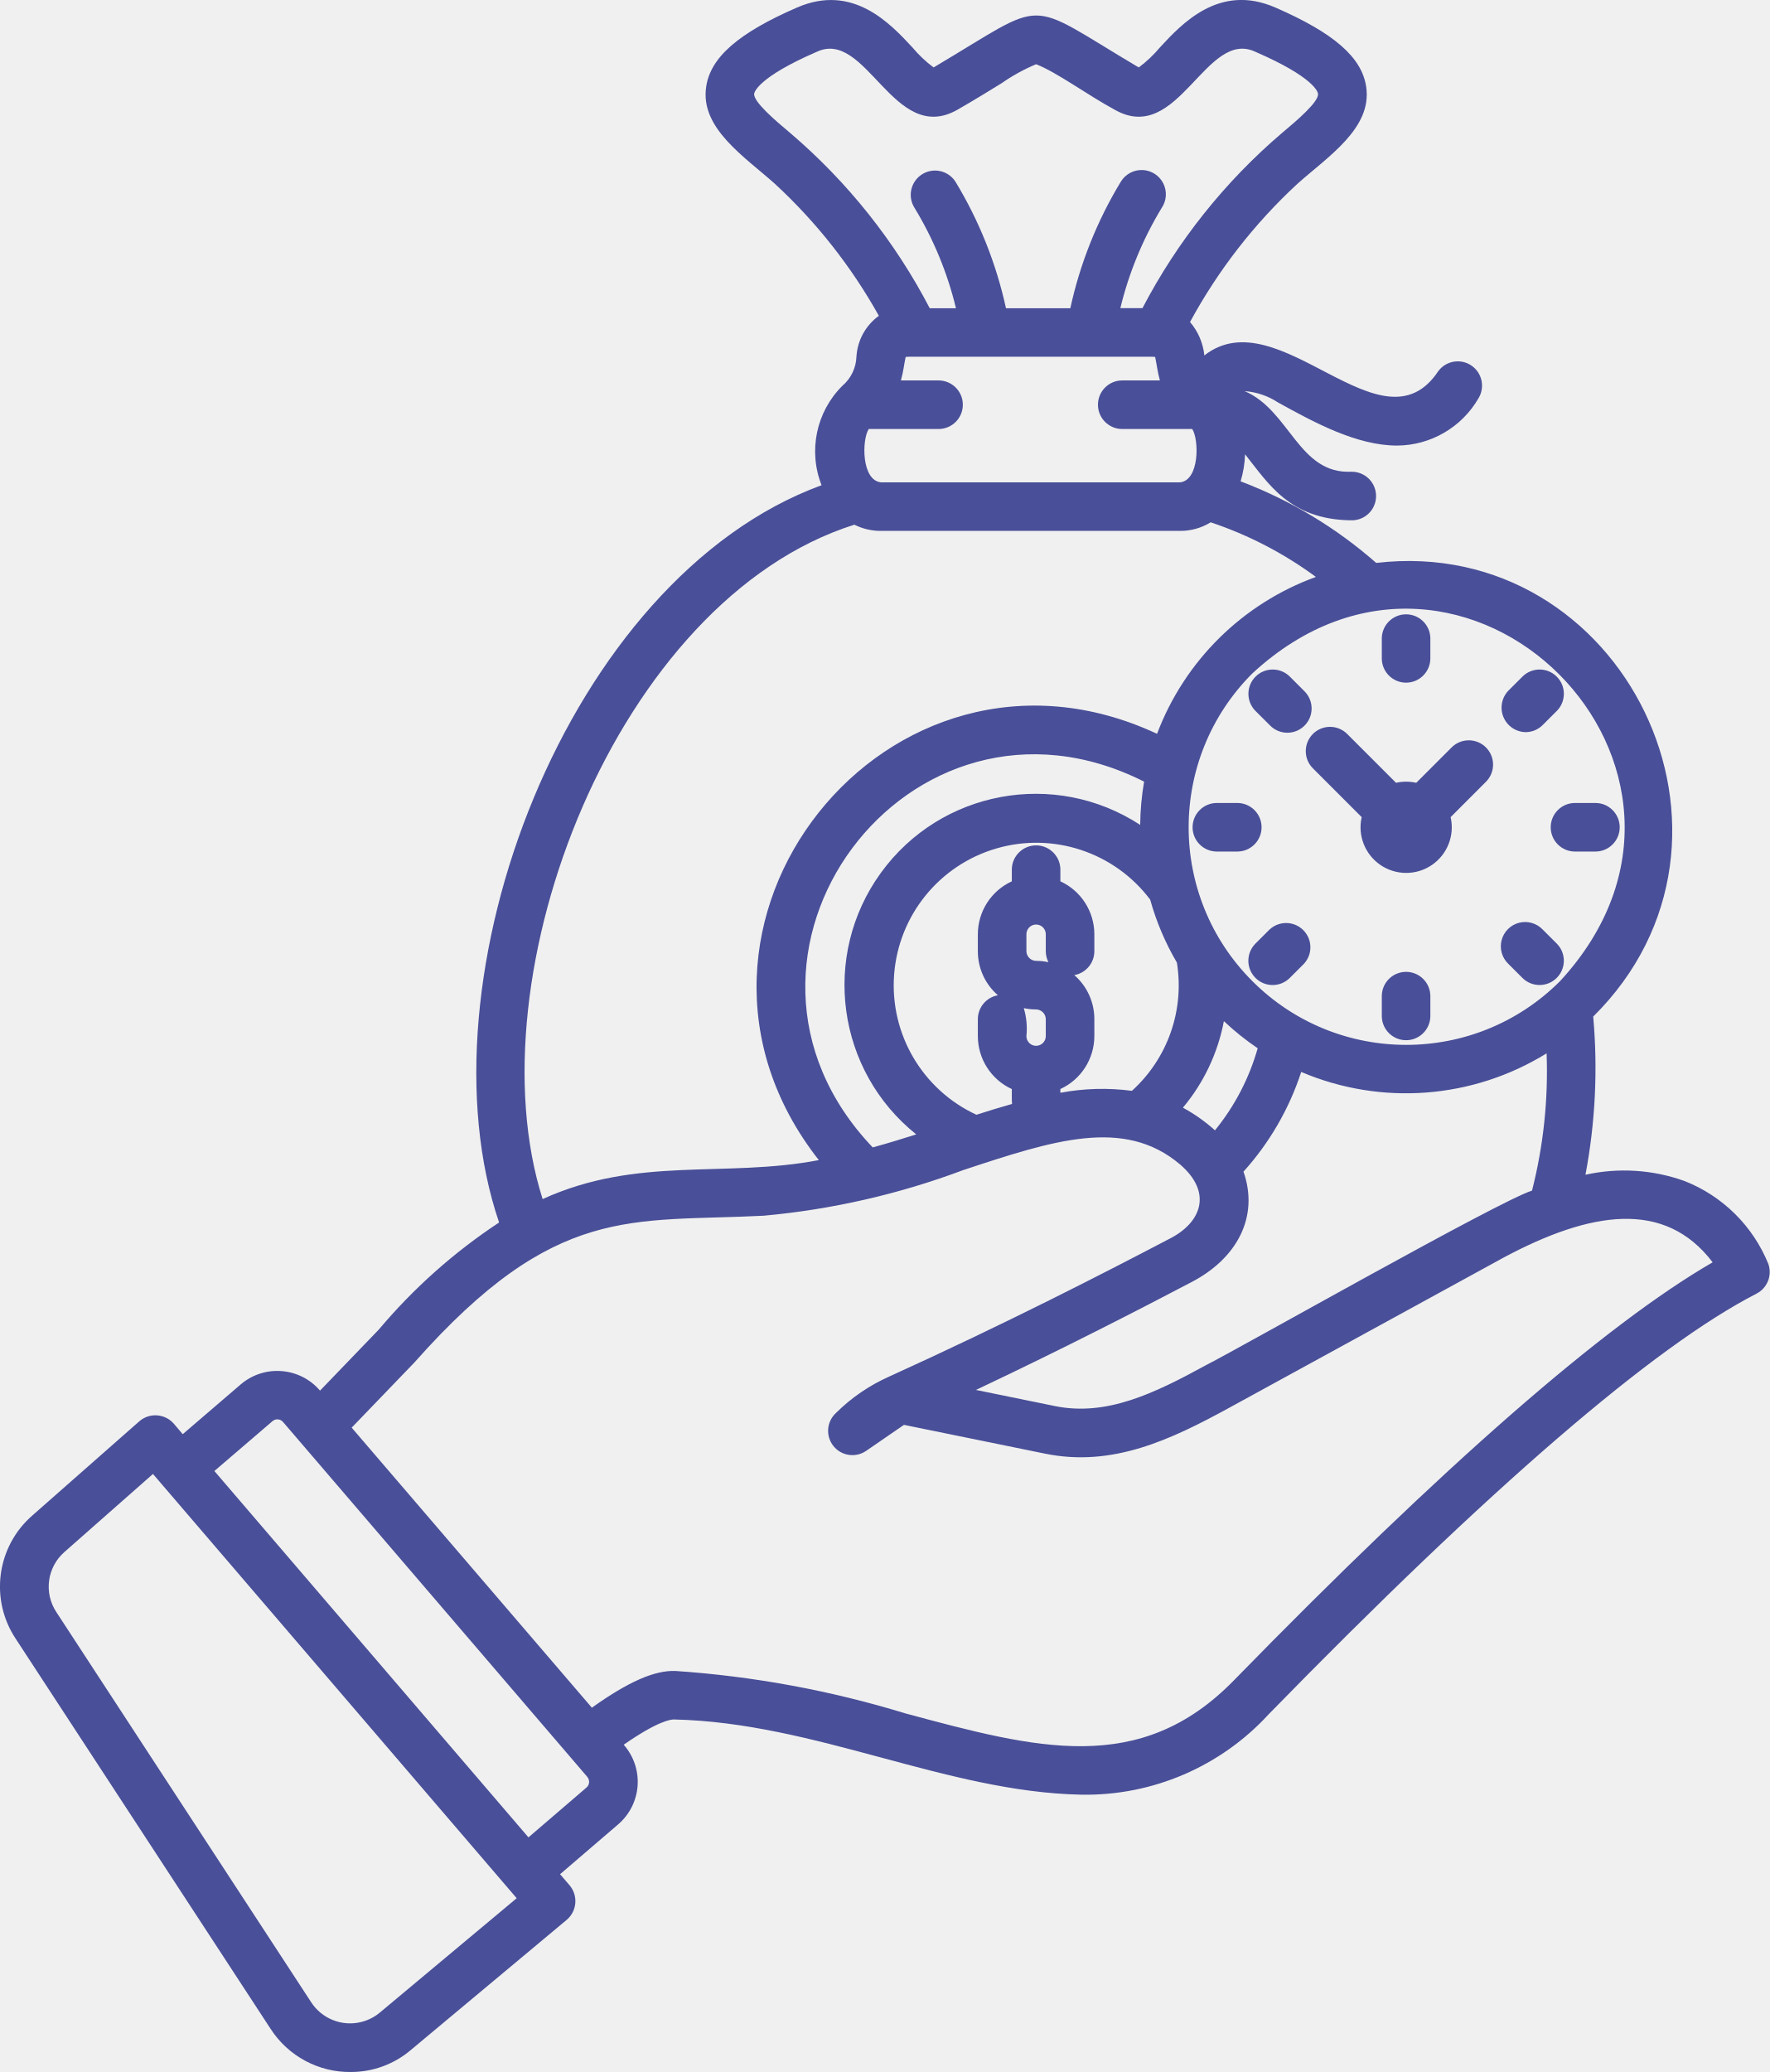
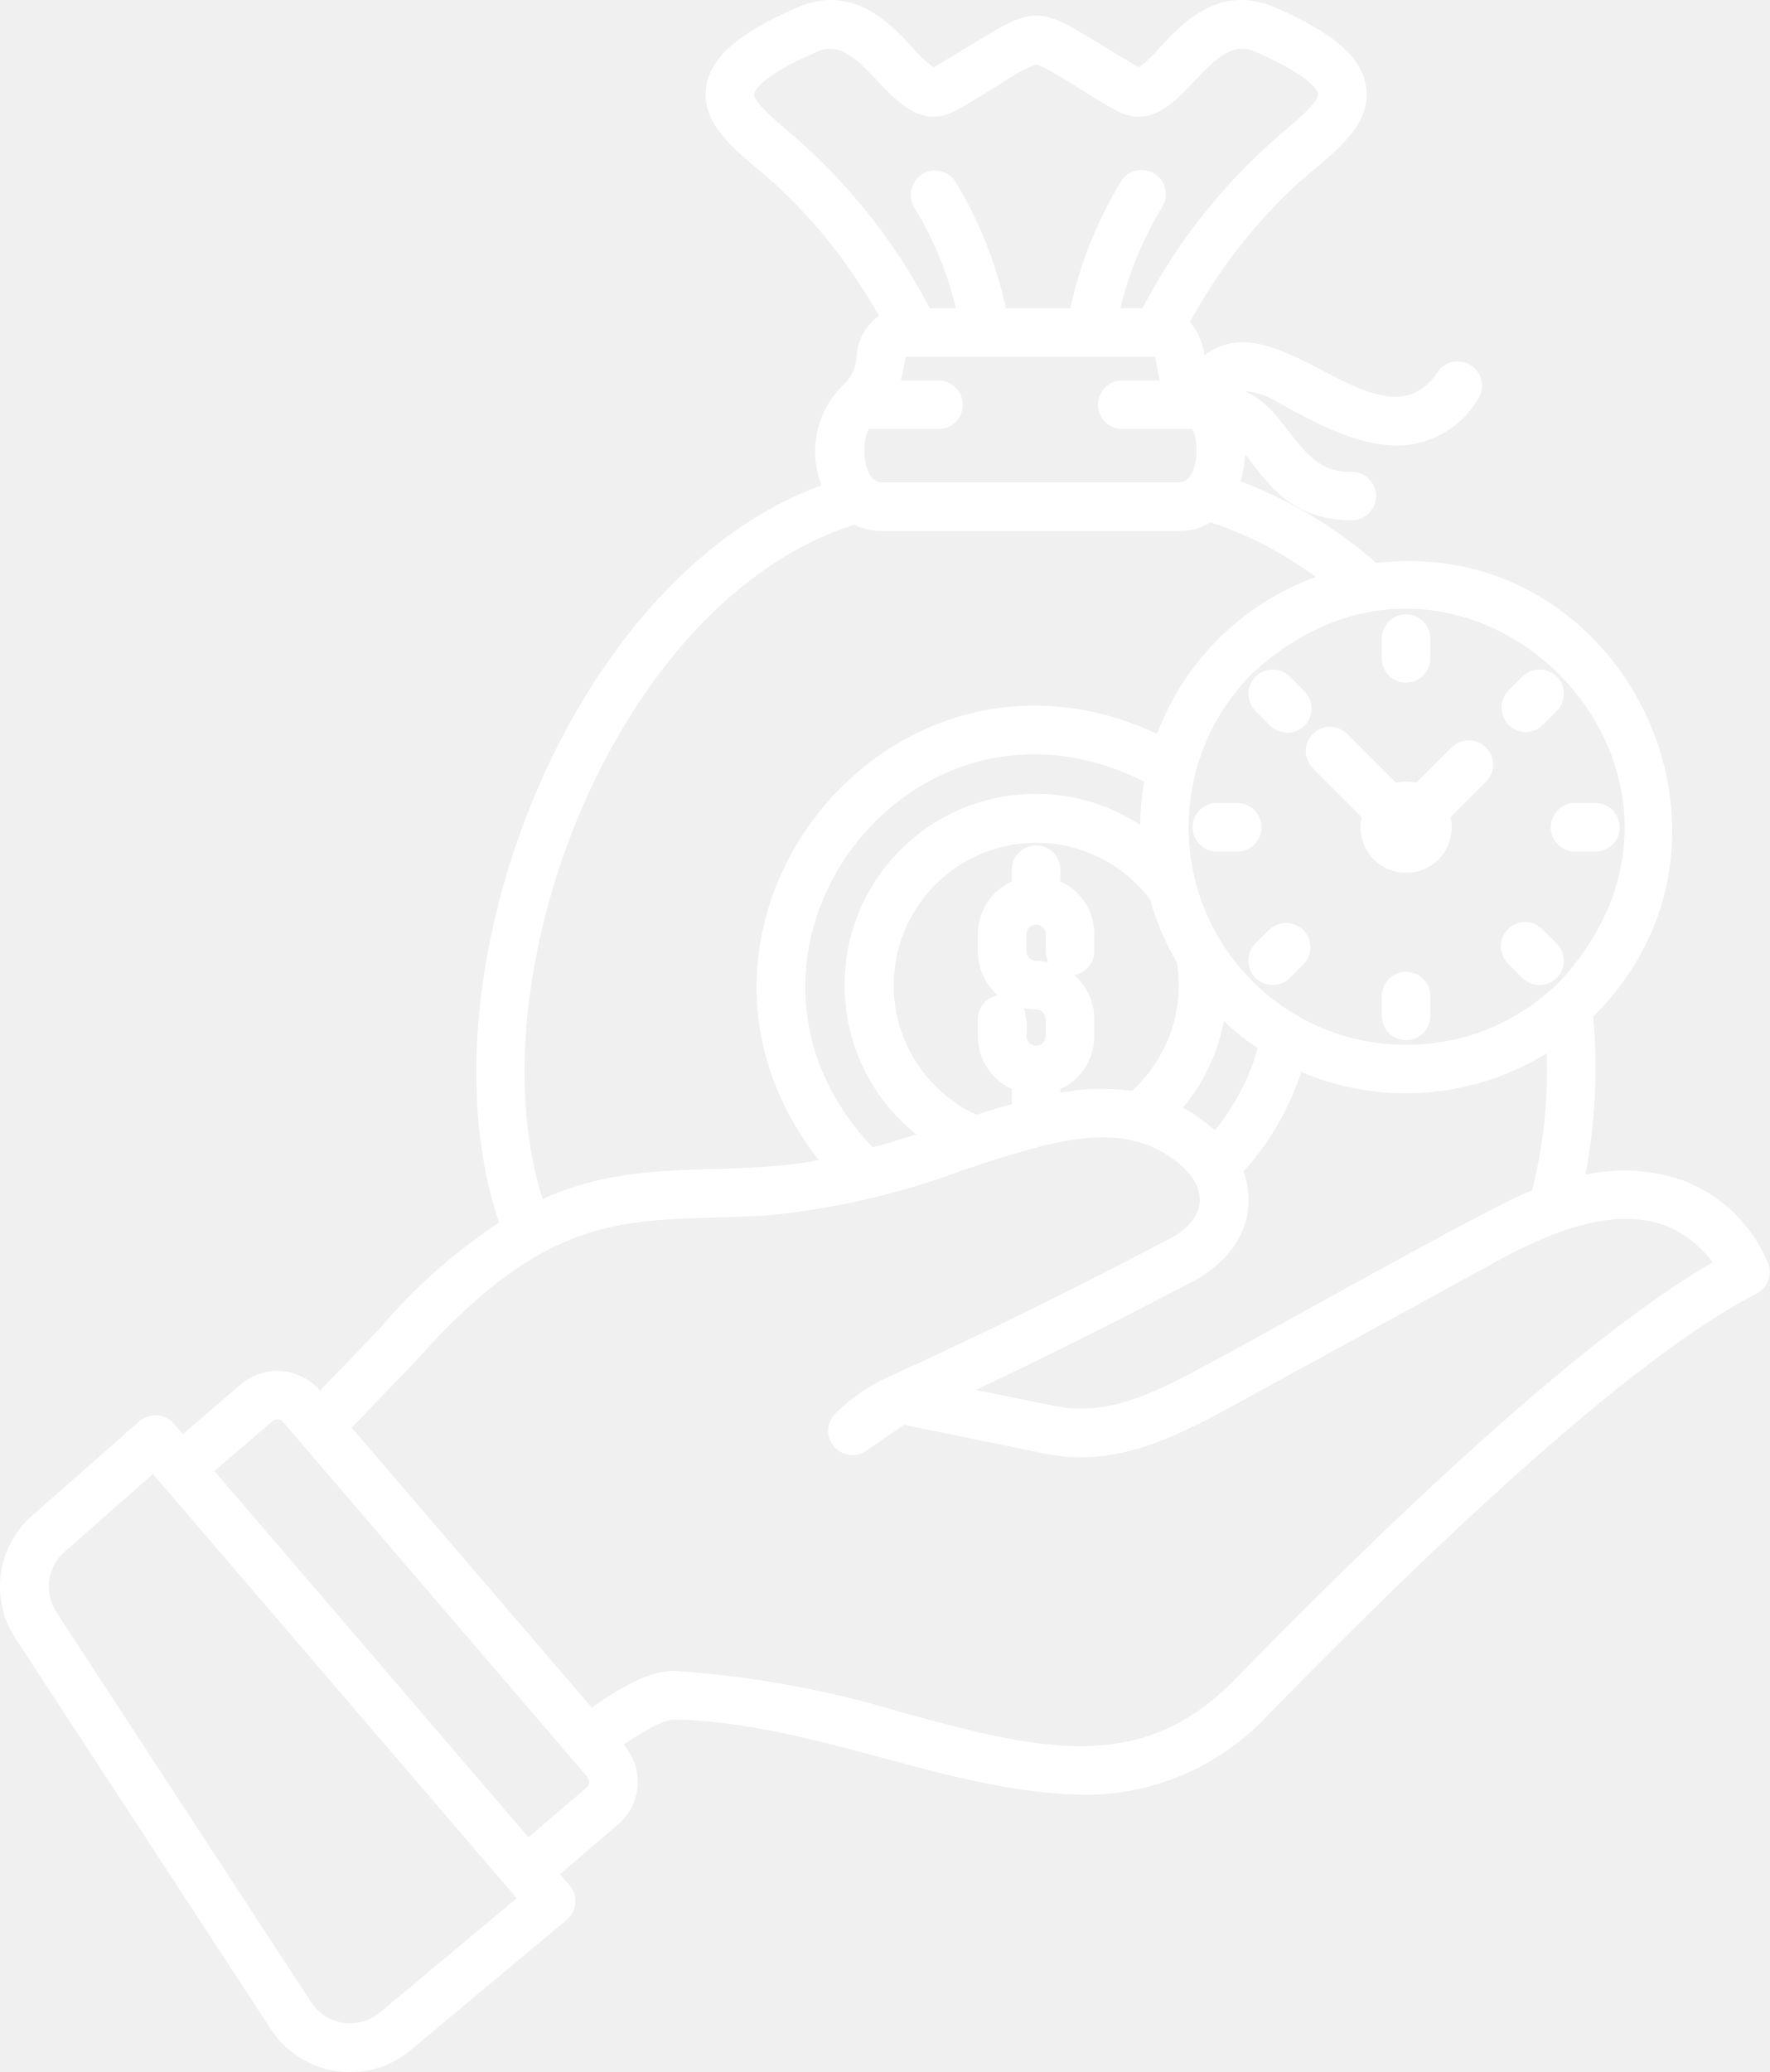
<svg xmlns="http://www.w3.org/2000/svg" width="292.217" height="342.074" viewBox="0 0 292.217 342.074">
  <g id="Ensure_Timely_Payments" data-name="Ensure Timely Payments" transform="translate(-8.276 -1.498)">
-     <path id="Path_30" data-name="Path 30" d="M225.061,122.671a4.005,4.005,0,0,1,5.668,0l8.062,8.062a7.654,7.654,0,0,1,3.343,0l5.837-5.837a4.009,4.009,0,1,1,5.672,5.668L247.81,136.4a7.533,7.533,0,1,1-14.687,0l-8.059-8.059a4.005,4.005,0,0,1,0-5.668Zm-9.534-3.862,2.387,2.383a4.009,4.009,0,1,0,5.668-5.664l-2.387-2.387a4.009,4.009,0,0,0-5.668,5.668Zm44.2,44.2a4.009,4.009,0,0,0,5.668-5.668l-2.387-2.383a4.009,4.009,0,1,0-5.668,5.668ZM240.454,114.2a4.009,4.009,0,0,0,4.005-4.009v-3.373a4.009,4.009,0,0,0-8.015,0v3.373A4.009,4.009,0,0,0,240.454,114.2Zm0,47.745a4.009,4.009,0,0,0-4.009,4.009v3.377a4.009,4.009,0,0,0,8.015,0v-3.376A4.009,4.009,0,0,0,240.454,161.945Zm-22.55-6.988-2.387,2.387a4.009,4.009,0,0,0,5.668,5.668l2.387-2.383a4.009,4.009,0,0,0-5.657-5.675Zm42.276-32.588a3.983,3.983,0,0,0,2.832-1.177l2.387-2.383a4.009,4.009,0,0,0-5.668-5.668l-2.387,2.383a4.046,4.046,0,0,0,2.836,6.845ZM216.59,138.074a4.009,4.009,0,0,0-4.009-4.009h-3.373a4.009,4.009,0,1,0,0,8.018h3.373a4.009,4.009,0,0,0,4.009-4.009Zm47.745,0a4.009,4.009,0,0,0,4.009,4.009h3.373a4.009,4.009,0,1,0,0-8.018h-3.373a4.009,4.009,0,0,0-4.009,4.009Zm33.978,77c-16.919,8.669-44.038,32.033-80.55,69.439a41,41,0,0,1-30.951,13.274c-22.389-.449-43.858-11.91-67.287-12.417-.416,0-2.516.169-8.261,4.171a9.25,9.25,0,0,1-.9,13.135l-9.607,8.243,1.578,1.839a4.046,4.046,0,0,1-.474,5.686L76.142,339.914a15.231,15.231,0,0,1-9.912,3.656,15.554,15.554,0,0,1-13.267-7.117l-42.1-64.418a15.569,15.569,0,0,1,2.766-20.351L31.287,236.14a4.046,4.046,0,0,1,5.69.4l1.471,1.732,9.607-8.243a9.291,9.291,0,0,1,13.065,1.052L70.827,221a92.556,92.556,0,0,1,19.862-17.677c-13.653-39.988,11.13-106.3,53.248-121.719a15.249,15.249,0,0,1,3.421-16.4,6.62,6.62,0,0,0,2.339-4.859,8.982,8.982,0,0,1,3.7-6.709,87.977,87.977,0,0,0-17.144-21.771c-4.984-4.469-12.421-9.2-11.369-16.051.706-4.844,5.333-8.875,15-13.072,9.239-4.013,15.4,2.652,19.086,6.621a20.163,20.163,0,0,0,3.465,3.27c19.321-11.443,14.58-11.424,33.875,0a20.347,20.347,0,0,0,3.468-3.274c3.678-3.98,9.846-10.641,19.082-6.621,9.666,4.2,14.289,8.228,15,13.072,1.052,6.867-6.385,11.582-11.369,16.051a88.5,88.5,0,0,0-17.714,22.8,10.034,10.034,0,0,1,2.365,5.517c12.307-9.626,29.3,16.68,38.642,2.575a4.009,4.009,0,0,1,6.621,4.506,15.639,15.639,0,0,1-13.436,7.8c-6.753,0-13.841-3.91-19.678-7.128a11.523,11.523,0,0,0-5.5-1.861c7.478,3.174,8.9,13.745,17.655,13.307a4.013,4.013,0,1,1-.21,8.018c-10-.162-13.521-6.065-17.372-10.9a17.286,17.286,0,0,1-.736,4.469,73.194,73.194,0,0,1,22.392,13.469c40.882-4.782,65.445,45.583,35.832,74.894a94.982,94.982,0,0,1-1.28,26.115,29.487,29.487,0,0,1,16.327,1.023,24.673,24.673,0,0,1,13.87,13.7,4.005,4.005,0,0,1-1.949,4.9Zm-34.662-39.672a44.189,44.189,0,0,1-40.514,3.068,45.8,45.8,0,0,1-9.534,16.46c2.6,7.4-1.015,14.293-8.574,18.232-8.581,4.5-20.906,10.858-35.6,17.806l13.035,2.663c8.5,1.732,16.353-2.049,25.011-6.786,5.981-3.042,48.415-27.122,53.774-28.785a79.651,79.651,0,0,0,2.406-22.657ZM180.96,158.532v-2.8a1.6,1.6,0,0,0-3.2,0v2.8a1.622,1.622,0,0,0,1.6,1.6,9.794,9.794,0,0,1,2.038.217,3.969,3.969,0,0,1-.438-1.817Zm-3.634,9.4a11.814,11.814,0,0,1,.434,4.623,1.6,1.6,0,1,0,3.2,0V169.75a1.622,1.622,0,0,0-1.6-1.6,9.494,9.494,0,0,1-2.034-.217Zm6.043,13.977a37.311,37.311,0,0,1,11.81-.32,23.477,23.477,0,0,0,7.43-21.175,43.605,43.605,0,0,1-4.414-10.4,23.54,23.54,0,1,0-28.689,35.523c1.975-.633,3.936-1.236,5.885-1.784-.07-.368-.029-2.06-.04-2.457a9.633,9.633,0,0,1-5.609-8.732v-2.806a4.013,4.013,0,0,1,3.31-3.95,9.6,9.6,0,0,1-3.31-7.268v-2.81A9.626,9.626,0,0,1,175.351,147v-1.924a4.009,4.009,0,0,1,8.018,0V147a9.618,9.618,0,0,1,5.609,8.732v2.8a4.009,4.009,0,0,1-3.31,3.95,9.607,9.607,0,0,1,3.31,7.268v2.806a9.626,9.626,0,0,1-5.609,8.732Zm-23.794,6.874a31.573,31.573,0,0,1,36.972-51.1,44.386,44.386,0,0,1,.647-7.143c-38.881-19.579-74.809,28.9-44.814,60.387,2.428-.658,4.826-1.394,7.194-2.152Zm44.027-4.414a27.284,27.284,0,0,1,5.293,3.741,37.745,37.745,0,0,0,7.055-13.55,43.94,43.94,0,0,1-5.583-4.48,31.293,31.293,0,0,1-6.764,14.286Zm11.472-71.7a35.925,35.925,0,1,0,50.8,50.813C298.2,128.471,250.061,80.328,215.075,112.67Zm-9.931-40.345h-11.56a4.009,4.009,0,0,1,0-8.018h6.22c-.412-1.471-.5-2.575-.787-3.877a5.636,5.636,0,0,0-.736-.04H158.557a5.592,5.592,0,0,0-.736.04c-.283,1.306-.368,2.4-.787,3.877h6.22a4.009,4.009,0,0,1,0,8.018H151.723c-1.151,1.765-1.214,8.485,2.019,8.805h49.379C206.354,80.806,206.284,74.094,205.144,72.325ZM161.8,52.389h4.329A58.018,58.018,0,0,0,159.3,35.838a4.01,4.01,0,1,1,6.742-4.344,68.339,68.339,0,0,1,8.346,20.9H185.01a68.248,68.248,0,0,1,8.342-20.9,4.009,4.009,0,1,1,6.746,4.329,58.228,58.228,0,0,0-6.827,16.551h3.652A96.988,96.988,0,0,1,219.97,23.446c2.3-1.927,6.135-5.149,5.94-6.488-.037-.265-.655-2.7-10.255-6.871-8.265-4.013-12.745,15.448-23.246,9.563-4.675-2.527-9.537-6.176-13.05-7.551a30.635,30.635,0,0,0-5.65,3.108c-1.927,1.192-4.322,2.674-7.4,4.443-10.508,5.885-14.974-13.565-23.246-9.563-9.6,4.167-10.214,6.621-10.255,6.871-.191,1.335,3.645,4.561,5.94,6.488A96.76,96.76,0,0,1,161.8,52.389ZM97.876,199.458c15.717-7.154,29.98-3.454,45.608-6.433-30.212-38.469,11.5-91.051,55.848-70.38a44.159,44.159,0,0,1,26.229-25.9,62.722,62.722,0,0,0-17.372-9.015,9.563,9.563,0,0,1-5.068,1.416H153.728a9.7,9.7,0,0,1-4.377-1.026C110.087,100.521,86.168,162.607,97.876,199.458ZM93.594,314.881l-60.06-70.042L18.929,257.712a7.61,7.61,0,0,0-1.35,9.931l42.085,64.422A7.669,7.669,0,0,0,71,333.76Zm11.674-20.016L55,236.243a1.21,1.21,0,0,0-.831-.416,1.232,1.232,0,0,0-.883.283l-9.611,8.243,51.861,60.483,9.6-8.239a1.236,1.236,0,0,0,.129-1.718ZM291.075,209.9c-7.93-10.446-20.23-8.412-34.49-.8l-45.274,24.779c-9.7,5.307-19.321,9.883-30.462,7.61l-23.308-4.756-6.253,4.3a4.009,4.009,0,0,1-4.984-6.253,29.506,29.506,0,0,1,8.827-6.032c19.347-8.791,35.6-17.151,46.145-22.679,5.4-2.674,7.279-7.691,1.839-12.347-9.25-7.809-20.965-3.947-35.766.942a126.4,126.4,0,0,1-32.982,7.54c-21.9,1.125-34.32-2.071-57.592,24.15-.04.048-.085.092-.129.14l-10.3,10.7,39.661,46.234c6.032-4.3,10.365-6.194,13.8-6.065a168.6,168.6,0,0,1,37.969,7.007c21.642,5.826,38.738,10.427,54.241-5.451,34.714-35.556,61.277-58.743,79.057-69.02Z" transform="translate(0 0)" fill="#494f98" />
+     <path id="Path_30" data-name="Path 30" d="M225.061,122.671a4.005,4.005,0,0,1,5.668,0l8.062,8.062a7.654,7.654,0,0,1,3.343,0l5.837-5.837a4.009,4.009,0,1,1,5.672,5.668L247.81,136.4a7.533,7.533,0,1,1-14.687,0l-8.059-8.059a4.005,4.005,0,0,1,0-5.668Zm-9.534-3.862,2.387,2.383a4.009,4.009,0,1,0,5.668-5.664l-2.387-2.387a4.009,4.009,0,0,0-5.668,5.668Zm44.2,44.2a4.009,4.009,0,0,0,5.668-5.668l-2.387-2.383a4.009,4.009,0,1,0-5.668,5.668ZM240.454,114.2a4.009,4.009,0,0,0,4.005-4.009v-3.373a4.009,4.009,0,0,0-8.015,0v3.373A4.009,4.009,0,0,0,240.454,114.2Zm0,47.745a4.009,4.009,0,0,0-4.009,4.009v3.377a4.009,4.009,0,0,0,8.015,0v-3.376A4.009,4.009,0,0,0,240.454,161.945Zm-22.55-6.988-2.387,2.387a4.009,4.009,0,0,0,5.668,5.668l2.387-2.383a4.009,4.009,0,0,0-5.657-5.675Zm42.276-32.588a3.983,3.983,0,0,0,2.832-1.177l2.387-2.383a4.009,4.009,0,0,0-5.668-5.668l-2.387,2.383a4.046,4.046,0,0,0,2.836,6.845ZM216.59,138.074a4.009,4.009,0,0,0-4.009-4.009h-3.373a4.009,4.009,0,1,0,0,8.018h3.373a4.009,4.009,0,0,0,4.009-4.009Zm47.745,0a4.009,4.009,0,0,0,4.009,4.009h3.373a4.009,4.009,0,1,0,0-8.018h-3.373a4.009,4.009,0,0,0-4.009,4.009Zm33.978,77c-16.919,8.669-44.038,32.033-80.55,69.439a41,41,0,0,1-30.951,13.274c-22.389-.449-43.858-11.91-67.287-12.417-.416,0-2.516.169-8.261,4.171a9.25,9.25,0,0,1-.9,13.135l-9.607,8.243,1.578,1.839a4.046,4.046,0,0,1-.474,5.686L76.142,339.914a15.231,15.231,0,0,1-9.912,3.656,15.554,15.554,0,0,1-13.267-7.117l-42.1-64.418a15.569,15.569,0,0,1,2.766-20.351L31.287,236.14a4.046,4.046,0,0,1,5.69.4l1.471,1.732,9.607-8.243a9.291,9.291,0,0,1,13.065,1.052L70.827,221a92.556,92.556,0,0,1,19.862-17.677c-13.653-39.988,11.13-106.3,53.248-121.719a15.249,15.249,0,0,1,3.421-16.4,6.62,6.62,0,0,0,2.339-4.859,8.982,8.982,0,0,1,3.7-6.709,87.977,87.977,0,0,0-17.144-21.771c-4.984-4.469-12.421-9.2-11.369-16.051.706-4.844,5.333-8.875,15-13.072,9.239-4.013,15.4,2.652,19.086,6.621a20.163,20.163,0,0,0,3.465,3.27c19.321-11.443,14.58-11.424,33.875,0a20.347,20.347,0,0,0,3.468-3.274c3.678-3.98,9.846-10.641,19.082-6.621,9.666,4.2,14.289,8.228,15,13.072,1.052,6.867-6.385,11.582-11.369,16.051a88.5,88.5,0,0,0-17.714,22.8,10.034,10.034,0,0,1,2.365,5.517c12.307-9.626,29.3,16.68,38.642,2.575a4.009,4.009,0,0,1,6.621,4.506,15.639,15.639,0,0,1-13.436,7.8c-6.753,0-13.841-3.91-19.678-7.128a11.523,11.523,0,0,0-5.5-1.861c7.478,3.174,8.9,13.745,17.655,13.307a4.013,4.013,0,1,1-.21,8.018c-10-.162-13.521-6.065-17.372-10.9a17.286,17.286,0,0,1-.736,4.469,73.194,73.194,0,0,1,22.392,13.469c40.882-4.782,65.445,45.583,35.832,74.894a94.982,94.982,0,0,1-1.28,26.115,29.487,29.487,0,0,1,16.327,1.023,24.673,24.673,0,0,1,13.87,13.7,4.005,4.005,0,0,1-1.949,4.9Zm-34.662-39.672a44.189,44.189,0,0,1-40.514,3.068,45.8,45.8,0,0,1-9.534,16.46c2.6,7.4-1.015,14.293-8.574,18.232-8.581,4.5-20.906,10.858-35.6,17.806l13.035,2.663c8.5,1.732,16.353-2.049,25.011-6.786,5.981-3.042,48.415-27.122,53.774-28.785a79.651,79.651,0,0,0,2.406-22.657ZM180.96,158.532v-2.8a1.6,1.6,0,0,0-3.2,0v2.8a1.622,1.622,0,0,0,1.6,1.6,9.794,9.794,0,0,1,2.038.217,3.969,3.969,0,0,1-.438-1.817Zm-3.634,9.4a11.814,11.814,0,0,1,.434,4.623,1.6,1.6,0,1,0,3.2,0V169.75a1.622,1.622,0,0,0-1.6-1.6,9.494,9.494,0,0,1-2.034-.217Zm6.043,13.977a37.311,37.311,0,0,1,11.81-.32,23.477,23.477,0,0,0,7.43-21.175,43.605,43.605,0,0,1-4.414-10.4,23.54,23.54,0,1,0-28.689,35.523c1.975-.633,3.936-1.236,5.885-1.784-.07-.368-.029-2.06-.04-2.457a9.633,9.633,0,0,1-5.609-8.732v-2.806a4.013,4.013,0,0,1,3.31-3.95,9.6,9.6,0,0,1-3.31-7.268v-2.81A9.626,9.626,0,0,1,175.351,147v-1.924a4.009,4.009,0,0,1,8.018,0V147a9.618,9.618,0,0,1,5.609,8.732v2.8a4.009,4.009,0,0,1-3.31,3.95,9.607,9.607,0,0,1,3.31,7.268v2.806a9.626,9.626,0,0,1-5.609,8.732Zm-23.794,6.874a31.573,31.573,0,0,1,36.972-51.1,44.386,44.386,0,0,1,.647-7.143c-38.881-19.579-74.809,28.9-44.814,60.387,2.428-.658,4.826-1.394,7.194-2.152Zm44.027-4.414a27.284,27.284,0,0,1,5.293,3.741,37.745,37.745,0,0,0,7.055-13.55,43.94,43.94,0,0,1-5.583-4.48,31.293,31.293,0,0,1-6.764,14.286Zm11.472-71.7a35.925,35.925,0,1,0,50.8,50.813C298.2,128.471,250.061,80.328,215.075,112.67Zm-9.931-40.345h-11.56a4.009,4.009,0,0,1,0-8.018h6.22c-.412-1.471-.5-2.575-.787-3.877a5.636,5.636,0,0,0-.736-.04H158.557a5.592,5.592,0,0,0-.736.04c-.283,1.306-.368,2.4-.787,3.877h6.22a4.009,4.009,0,0,1,0,8.018H151.723c-1.151,1.765-1.214,8.485,2.019,8.805h49.379C206.354,80.806,206.284,74.094,205.144,72.325ZM161.8,52.389h4.329A58.018,58.018,0,0,0,159.3,35.838a4.01,4.01,0,1,1,6.742-4.344,68.339,68.339,0,0,1,8.346,20.9H185.01a68.248,68.248,0,0,1,8.342-20.9,4.009,4.009,0,1,1,6.746,4.329,58.228,58.228,0,0,0-6.827,16.551h3.652A96.988,96.988,0,0,1,219.97,23.446c2.3-1.927,6.135-5.149,5.94-6.488-.037-.265-.655-2.7-10.255-6.871-8.265-4.013-12.745,15.448-23.246,9.563-4.675-2.527-9.537-6.176-13.05-7.551a30.635,30.635,0,0,0-5.65,3.108c-1.927,1.192-4.322,2.674-7.4,4.443-10.508,5.885-14.974-13.565-23.246-9.563-9.6,4.167-10.214,6.621-10.255,6.871-.191,1.335,3.645,4.561,5.94,6.488A96.76,96.76,0,0,1,161.8,52.389ZM97.876,199.458c15.717-7.154,29.98-3.454,45.608-6.433-30.212-38.469,11.5-91.051,55.848-70.38a44.159,44.159,0,0,1,26.229-25.9,62.722,62.722,0,0,0-17.372-9.015,9.563,9.563,0,0,1-5.068,1.416H153.728a9.7,9.7,0,0,1-4.377-1.026C110.087,100.521,86.168,162.607,97.876,199.458ZM93.594,314.881l-60.06-70.042L18.929,257.712a7.61,7.61,0,0,0-1.35,9.931l42.085,64.422A7.669,7.669,0,0,0,71,333.76Zm11.674-20.016L55,236.243a1.21,1.21,0,0,0-.831-.416,1.232,1.232,0,0,0-.883.283l-9.611,8.243,51.861,60.483,9.6-8.239a1.236,1.236,0,0,0,.129-1.718ZM291.075,209.9c-7.93-10.446-20.23-8.412-34.49-.8l-45.274,24.779c-9.7,5.307-19.321,9.883-30.462,7.61l-23.308-4.756-6.253,4.3a4.009,4.009,0,0,1-4.984-6.253,29.506,29.506,0,0,1,8.827-6.032c19.347-8.791,35.6-17.151,46.145-22.679,5.4-2.674,7.279-7.691,1.839-12.347-9.25-7.809-20.965-3.947-35.766.942a126.4,126.4,0,0,1-32.982,7.54c-21.9,1.125-34.32-2.071-57.592,24.15-.04.048-.085.092-.129.14l-10.3,10.7,39.661,46.234c6.032-4.3,10.365-6.194,13.8-6.065a168.6,168.6,0,0,1,37.969,7.007c21.642,5.826,38.738,10.427,54.241-5.451,34.714-35.556,61.277-58.743,79.057-69.02Z" transform="translate(0 0)" fill="#fff" />
  </g>
</svg>
